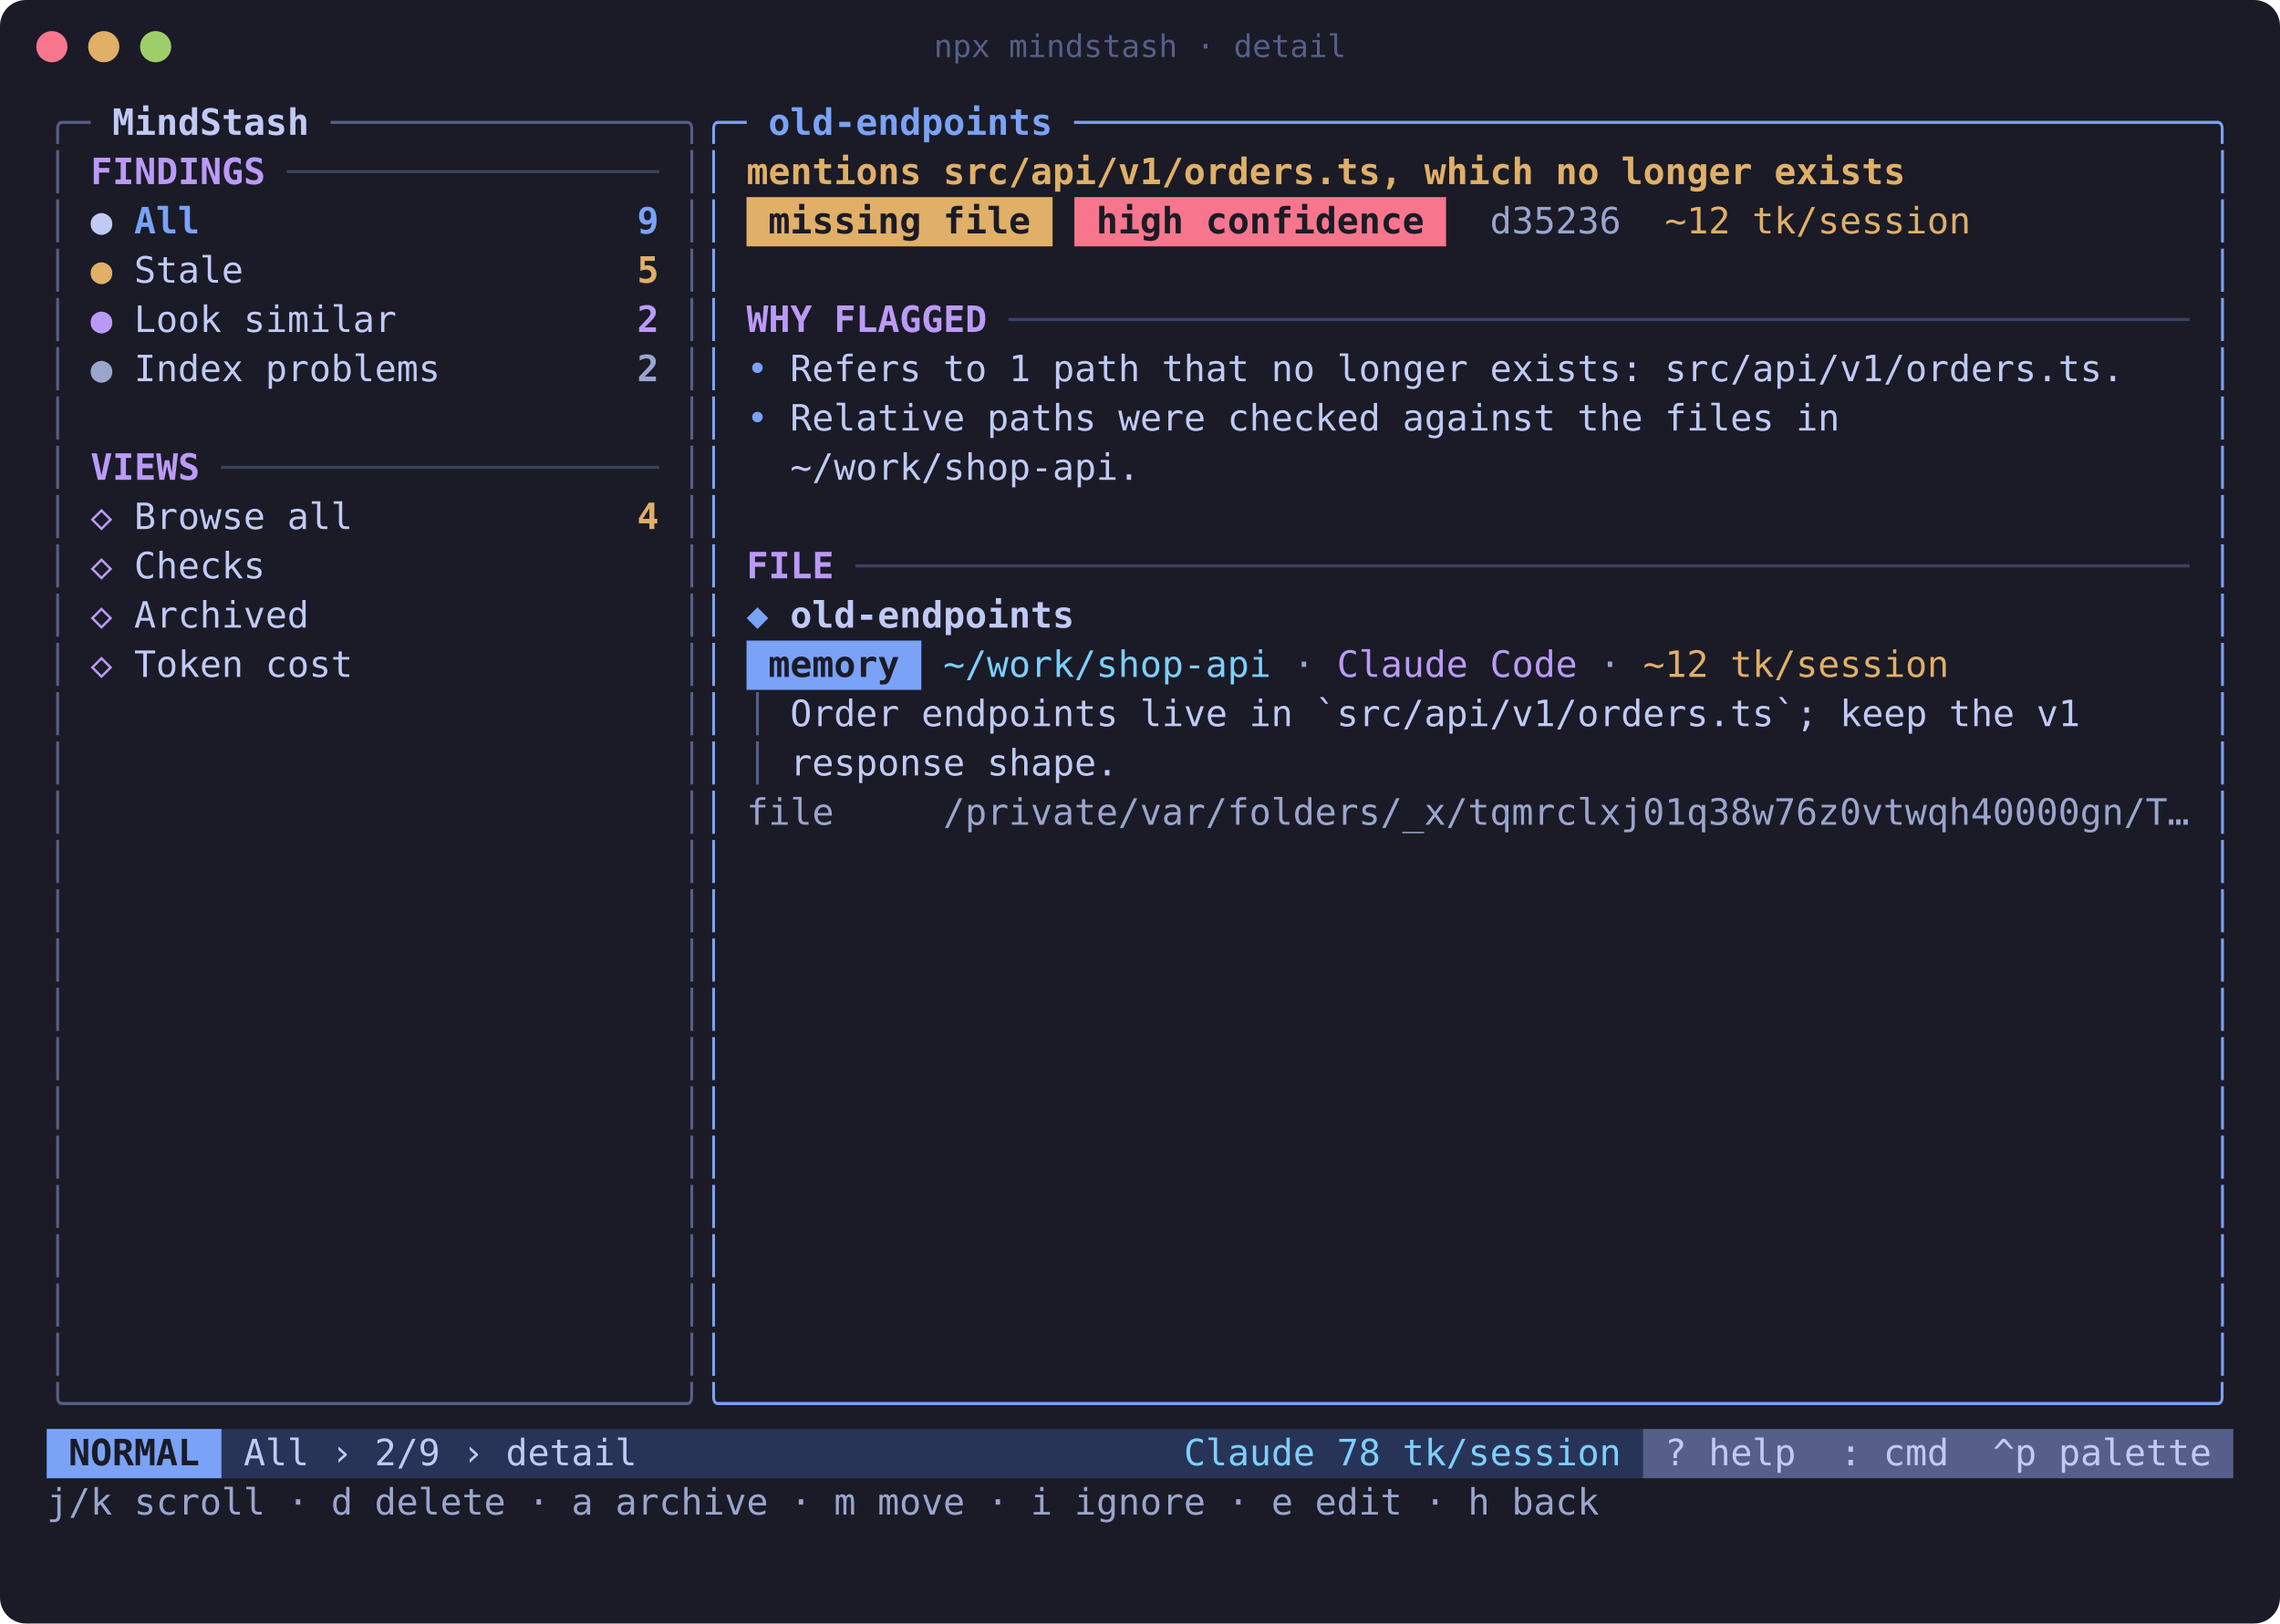
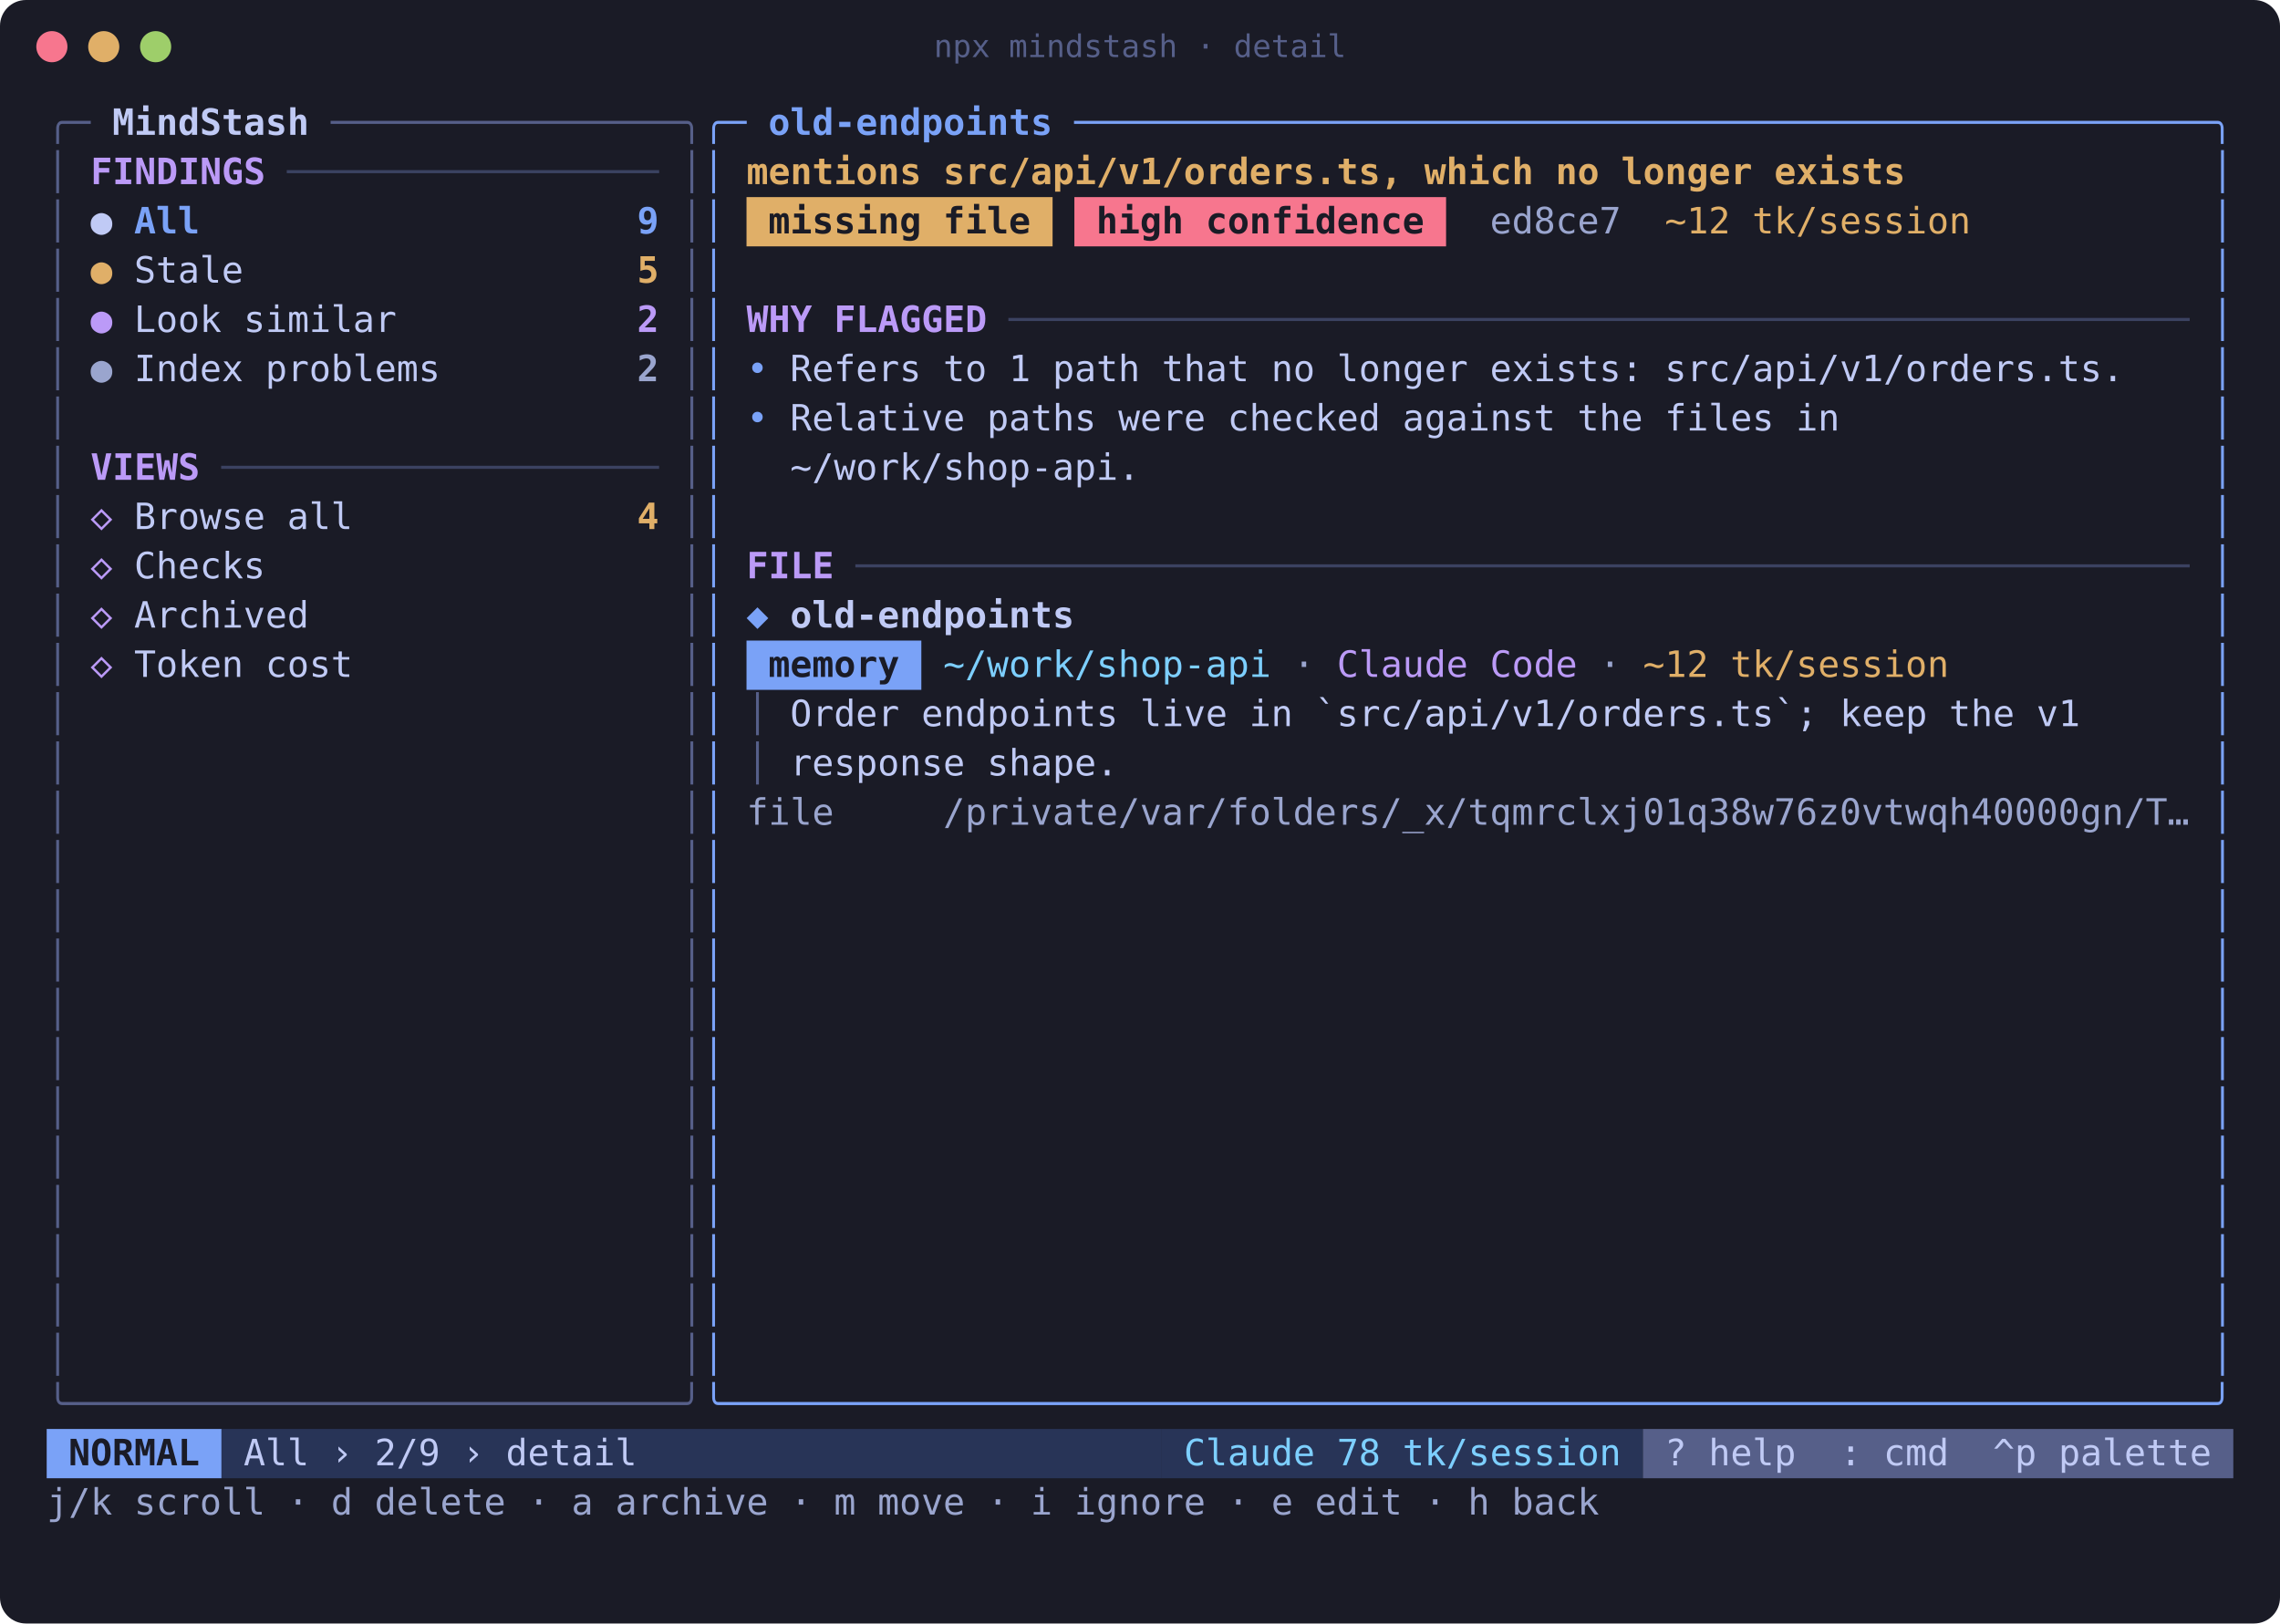
<svg xmlns="http://www.w3.org/2000/svg" width="879" height="626" viewBox="0 0 879 626" role="img" aria-label="npx mindstash · detail">
  <rect width="879" height="626" rx="10" fill="#1a1b26" />
  <circle cx="20" cy="18" r="6" fill="#f7768e" />
  <circle cx="40" cy="18" r="6" fill="#e0af68" />
  <circle cx="60" cy="18" r="6" fill="#9ece6a" />
  <text x="439.5" y="22" fill="#565f89" font-size="12" text-anchor="middle" font-family="ui-monospace, SFMono-Regular, Menlo, monospace">npx mindstash · detail</text>
  <g font-family="ui-monospace, SFMono-Regular, Menlo, Consolas, monospace" font-size="14" xml:space="preserve">
    <text x="18.0" y="52" fill="#565f89">╭─</text>
    <text x="43.3" y="52" fill="#c0caf5" font-weight="700">MindStash</text>
    <text x="127.6" y="52" fill="#565f89">────────────────╮</text>
    <text x="270.9" y="52" fill="#7aa2f7">╭─</text>
    <text x="296.2" y="52" fill="#7aa2f7" font-weight="700">old-endpoints</text>
    <text x="414.2" y="52" fill="#7aa2f7">────────────────────────────────────────────────────╮</text>
    <text x="18.0" y="71" fill="#565f89">│</text>
    <text x="34.9" y="71" fill="#bb9af7" font-weight="700">FINDINGS</text>
    <text x="110.7" y="71" fill="#3b4261">─────────────────</text>
    <text x="262.5" y="71" fill="#565f89">│</text>
    <text x="270.9" y="71" fill="#7aa2f7">│</text>
    <text x="287.8" y="71" fill="#e0af68" font-weight="700">mentions</text>
    <text x="363.6" y="71" fill="#e0af68" font-weight="700">src/api/v1/orders.ts,</text>
    <text x="549.1" y="71" fill="#e0af68" font-weight="700">which</text>
    <text x="599.7" y="71" fill="#e0af68" font-weight="700">no</text>
    <text x="625.0" y="71" fill="#e0af68" font-weight="700">longer</text>
    <text x="684.0" y="71" fill="#e0af68" font-weight="700">exists</text>
    <text x="852.6" y="71" fill="#7aa2f7">│</text>
    <text x="18.0" y="90" fill="#565f89">│</text>
    <text x="34.9" y="90" fill="#c0caf5" font-weight="700">●</text>
    <text x="51.7" y="90" fill="#7aa2f7" font-weight="700">All</text>
    <text x="245.6" y="90" fill="#7aa2f7" font-weight="700">9</text>
    <text x="262.5" y="90" fill="#565f89">│</text>
    <text x="270.9" y="90" fill="#7aa2f7">│</text>
    <rect x="287.8" y="76" width="118.0" height="19" fill="#e0af68" />
    <text x="296.2" y="90" fill="#1a1b26" font-weight="700">missing</text>
    <text x="363.6" y="90" fill="#1a1b26" font-weight="700">file</text>
    <rect x="414.2" y="76" width="143.3" height="19" fill="#f7768e" />
    <text x="422.6" y="90" fill="#1a1b26" font-weight="700">high</text>
    <text x="464.8" y="90" fill="#1a1b26" font-weight="700">confidence</text>
-     <text x="574.4" y="90" fill="#9aa5ce">d35236</text>
+     <text x="574.4" y="90" fill="#9aa5ce">ed8ce7</text>
    <text x="641.8" y="90" fill="#e0af68">~12</text>
    <text x="675.5" y="90" fill="#e0af68">tk/session</text>
    <text x="852.6" y="90" fill="#7aa2f7">│</text>
    <text x="18.0" y="109" fill="#565f89">│</text>
    <text x="34.9" y="109" fill="#e0af68">●</text>
    <text x="51.7" y="109" fill="#c0caf5">Stale</text>
    <text x="245.6" y="109" fill="#e0af68" font-weight="700">5</text>
    <text x="262.5" y="109" fill="#565f89">│</text>
    <text x="270.9" y="109" fill="#7aa2f7">│</text>
    <text x="852.6" y="109" fill="#7aa2f7">│</text>
    <text x="18.0" y="128" fill="#565f89">│</text>
    <text x="34.9" y="128" fill="#bb9af7">●</text>
    <text x="51.7" y="128" fill="#c0caf5">Look</text>
    <text x="93.9" y="128" fill="#c0caf5">similar</text>
    <text x="245.6" y="128" fill="#bb9af7" font-weight="700">2</text>
    <text x="262.5" y="128" fill="#565f89">│</text>
    <text x="270.9" y="128" fill="#7aa2f7">│</text>
    <text x="287.8" y="128" fill="#bb9af7" font-weight="700">WHY</text>
    <text x="321.5" y="128" fill="#bb9af7" font-weight="700">FLAGGED</text>
    <text x="388.9" y="128" fill="#3b4261">──────────────────────────────────────────────────────</text>
    <text x="852.6" y="128" fill="#7aa2f7">│</text>
    <text x="18.0" y="147" fill="#565f89">│</text>
    <text x="34.9" y="147" fill="#9aa5ce">●</text>
    <text x="51.7" y="147" fill="#c0caf5">Index</text>
    <text x="102.3" y="147" fill="#c0caf5">problems</text>
    <text x="245.6" y="147" fill="#9aa5ce" font-weight="700">2</text>
    <text x="262.5" y="147" fill="#565f89">│</text>
    <text x="270.9" y="147" fill="#7aa2f7">│</text>
    <text x="287.8" y="147" fill="#7aa2f7">•</text>
    <text x="304.6" y="147" fill="#c0caf5">Refers</text>
    <text x="363.6" y="147" fill="#c0caf5">to</text>
    <text x="388.9" y="147" fill="#c0caf5">1</text>
    <text x="405.8" y="147" fill="#c0caf5">path</text>
    <text x="447.9" y="147" fill="#c0caf5">that</text>
    <text x="490.1" y="147" fill="#c0caf5">no</text>
    <text x="515.4" y="147" fill="#c0caf5">longer</text>
    <text x="574.4" y="147" fill="#c0caf5">exists:</text>
    <text x="641.8" y="147" fill="#c0caf5">src/api/v1/orders.ts.</text>
    <text x="852.6" y="147" fill="#7aa2f7">│</text>
    <text x="18.0" y="166" fill="#565f89">│</text>
    <text x="262.5" y="166" fill="#565f89">│</text>
    <text x="270.9" y="166" fill="#7aa2f7">│</text>
    <text x="287.8" y="166" fill="#7aa2f7">•</text>
    <text x="304.6" y="166" fill="#c0caf5">Relative</text>
    <text x="380.5" y="166" fill="#c0caf5">paths</text>
    <text x="431.1" y="166" fill="#c0caf5">were</text>
    <text x="473.2" y="166" fill="#c0caf5">checked</text>
    <text x="540.7" y="166" fill="#c0caf5">against</text>
    <text x="608.1" y="166" fill="#c0caf5">the</text>
    <text x="641.8" y="166" fill="#c0caf5">files</text>
    <text x="692.4" y="166" fill="#c0caf5">in</text>
    <text x="852.6" y="166" fill="#7aa2f7">│</text>
    <text x="18.0" y="185" fill="#565f89">│</text>
    <text x="34.9" y="185" fill="#bb9af7" font-weight="700">VIEWS</text>
    <text x="85.4" y="185" fill="#3b4261">────────────────────</text>
    <text x="262.5" y="185" fill="#565f89">│</text>
    <text x="270.9" y="185" fill="#7aa2f7">│</text>
    <text x="304.6" y="185" fill="#c0caf5">~/work/shop-api.</text>
    <text x="852.6" y="185" fill="#7aa2f7">│</text>
    <text x="18.0" y="204" fill="#565f89">│</text>
    <text x="34.9" y="204" fill="#bb9af7">◇</text>
    <text x="51.7" y="204" fill="#c0caf5">Browse</text>
    <text x="110.7" y="204" fill="#c0caf5">all</text>
    <text x="245.6" y="204" fill="#e0af68" font-weight="700">4</text>
    <text x="262.5" y="204" fill="#565f89">│</text>
    <text x="270.9" y="204" fill="#7aa2f7">│</text>
    <text x="852.6" y="204" fill="#7aa2f7">│</text>
    <text x="18.0" y="223" fill="#565f89">│</text>
    <text x="34.9" y="223" fill="#bb9af7">◇</text>
    <text x="51.7" y="223" fill="#c0caf5">Checks</text>
    <text x="262.5" y="223" fill="#565f89">│</text>
    <text x="270.9" y="223" fill="#7aa2f7">│</text>
    <text x="287.8" y="223" fill="#bb9af7" font-weight="700">FILE</text>
    <text x="329.9" y="223" fill="#3b4261">─────────────────────────────────────────────────────────────</text>
    <text x="852.6" y="223" fill="#7aa2f7">│</text>
    <text x="18.0" y="242" fill="#565f89">│</text>
    <text x="34.9" y="242" fill="#bb9af7">◇</text>
    <text x="51.7" y="242" fill="#c0caf5">Archived</text>
    <text x="262.5" y="242" fill="#565f89">│</text>
    <text x="270.9" y="242" fill="#7aa2f7">│</text>
    <text x="287.8" y="242" fill="#7aa2f7">◆</text>
    <text x="304.6" y="242" fill="#c0caf5" font-weight="700">old-endpoints</text>
    <text x="852.6" y="242" fill="#7aa2f7">│</text>
    <text x="18.0" y="261" fill="#565f89">│</text>
    <text x="34.9" y="261" fill="#bb9af7">◇</text>
    <text x="51.7" y="261" fill="#c0caf5">Token</text>
    <text x="102.3" y="261" fill="#c0caf5">cost</text>
    <text x="262.5" y="261" fill="#565f89">│</text>
    <text x="270.9" y="261" fill="#7aa2f7">│</text>
    <rect x="287.8" y="247" width="67.4" height="19" fill="#7aa2f7" />
    <text x="296.2" y="261" fill="#1a1b26" font-weight="700">memory</text>
    <text x="363.6" y="261" fill="#7dcfff">~/work/shop-api</text>
    <text x="498.5" y="261" fill="#9aa5ce">·</text>
    <text x="515.4" y="261" fill="#bb9af7">Claude</text>
    <text x="574.4" y="261" fill="#bb9af7">Code</text>
    <text x="616.5" y="261" fill="#9aa5ce">·</text>
    <text x="633.4" y="261" fill="#e0af68">~12</text>
    <text x="667.1" y="261" fill="#e0af68">tk/session</text>
    <text x="852.6" y="261" fill="#7aa2f7">│</text>
    <text x="18.0" y="280" fill="#565f89">│</text>
    <text x="262.5" y="280" fill="#565f89">│</text>
    <text x="270.9" y="280" fill="#7aa2f7">│</text>
    <text x="287.8" y="280" fill="#565f89">│</text>
    <text x="304.6" y="280" fill="#c0caf5">Order</text>
    <text x="355.2" y="280" fill="#c0caf5">endpoints</text>
    <text x="439.5" y="280" fill="#c0caf5">live</text>
    <text x="481.6" y="280" fill="#c0caf5">in</text>
    <text x="506.9" y="280" fill="#c0caf5">`src/api/v1/orders.ts`;</text>
    <text x="709.3" y="280" fill="#c0caf5">keep</text>
    <text x="751.4" y="280" fill="#c0caf5">the</text>
    <text x="785.1" y="280" fill="#c0caf5">v1</text>
    <text x="852.6" y="280" fill="#7aa2f7">│</text>
    <text x="18.0" y="299" fill="#565f89">│</text>
    <text x="262.5" y="299" fill="#565f89">│</text>
    <text x="270.9" y="299" fill="#7aa2f7">│</text>
    <text x="287.8" y="299" fill="#565f89">│</text>
    <text x="304.6" y="299" fill="#c0caf5">response</text>
    <text x="380.5" y="299" fill="#c0caf5">shape.</text>
    <text x="852.6" y="299" fill="#7aa2f7">│</text>
    <text x="18.0" y="318" fill="#565f89">│</text>
    <text x="262.5" y="318" fill="#565f89">│</text>
    <text x="270.9" y="318" fill="#7aa2f7">│</text>
    <text x="287.8" y="318" fill="#9aa5ce">file</text>
    <text x="363.6" y="318" fill="#9aa5ce">/private/var/folders/_x/tqmrclxj01q38w76z0vtwqh40000gn/T…</text>
    <text x="852.6" y="318" fill="#7aa2f7">│</text>
    <text x="18.0" y="337" fill="#565f89">│</text>
    <text x="262.5" y="337" fill="#565f89">│</text>
    <text x="270.9" y="337" fill="#7aa2f7">│</text>
    <text x="852.6" y="337" fill="#7aa2f7">│</text>
    <text x="18.0" y="356" fill="#565f89">│</text>
    <text x="262.5" y="356" fill="#565f89">│</text>
    <text x="270.9" y="356" fill="#7aa2f7">│</text>
    <text x="852.6" y="356" fill="#7aa2f7">│</text>
    <text x="18.0" y="375" fill="#565f89">│</text>
    <text x="262.5" y="375" fill="#565f89">│</text>
    <text x="270.9" y="375" fill="#7aa2f7">│</text>
    <text x="852.6" y="375" fill="#7aa2f7">│</text>
    <text x="18.0" y="394" fill="#565f89">│</text>
    <text x="262.5" y="394" fill="#565f89">│</text>
    <text x="270.9" y="394" fill="#7aa2f7">│</text>
    <text x="852.6" y="394" fill="#7aa2f7">│</text>
    <text x="18.0" y="413" fill="#565f89">│</text>
    <text x="262.5" y="413" fill="#565f89">│</text>
    <text x="270.9" y="413" fill="#7aa2f7">│</text>
    <text x="852.6" y="413" fill="#7aa2f7">│</text>
    <text x="18.0" y="432" fill="#565f89">│</text>
    <text x="262.5" y="432" fill="#565f89">│</text>
    <text x="270.9" y="432" fill="#7aa2f7">│</text>
    <text x="852.6" y="432" fill="#7aa2f7">│</text>
    <text x="18.0" y="451" fill="#565f89">│</text>
    <text x="262.5" y="451" fill="#565f89">│</text>
    <text x="270.9" y="451" fill="#7aa2f7">│</text>
    <text x="852.6" y="451" fill="#7aa2f7">│</text>
    <text x="18.0" y="470" fill="#565f89">│</text>
    <text x="262.5" y="470" fill="#565f89">│</text>
    <text x="270.9" y="470" fill="#7aa2f7">│</text>
    <text x="852.6" y="470" fill="#7aa2f7">│</text>
    <text x="18.0" y="489" fill="#565f89">│</text>
    <text x="262.5" y="489" fill="#565f89">│</text>
    <text x="270.9" y="489" fill="#7aa2f7">│</text>
    <text x="852.6" y="489" fill="#7aa2f7">│</text>
    <text x="18.0" y="508" fill="#565f89">│</text>
    <text x="262.5" y="508" fill="#565f89">│</text>
    <text x="270.9" y="508" fill="#7aa2f7">│</text>
    <text x="852.6" y="508" fill="#7aa2f7">│</text>
    <text x="18.0" y="527" fill="#565f89">│</text>
    <text x="262.5" y="527" fill="#565f89">│</text>
    <text x="270.9" y="527" fill="#7aa2f7">│</text>
    <text x="852.6" y="527" fill="#7aa2f7">│</text>
    <text x="18.0" y="546" fill="#565f89">╰────────────────────────────╯</text>
    <text x="270.9" y="546" fill="#7aa2f7">╰────────────────────────────────────────────────────────────────────╯</text>
    <rect x="18.0" y="551" width="67.4" height="19" fill="#7aa2f7" />
    <text x="26.4" y="565" fill="#1a1b26" font-weight="700">NORMAL</text>
    <rect x="85.4" y="551" width="362.5" height="19" fill="#283457" />
    <text x="93.9" y="565" fill="#c0caf5">All</text>
    <text x="127.6" y="565" fill="#c0caf5">›</text>
    <text x="144.4" y="565" fill="#c0caf5">2/9</text>
    <text x="178.2" y="565" fill="#c0caf5">›</text>
    <text x="195.0" y="565" fill="#c0caf5">detail</text>
    <rect x="447.9" y="551" width="185.5" height="19" fill="#283457" />
    <text x="456.4" y="565" fill="#7dcfff">Claude</text>
    <text x="515.4" y="565" fill="#7dcfff">78</text>
    <text x="540.7" y="565" fill="#7dcfff">tk/session</text>
    <rect x="633.4" y="551" width="227.6" height="19" fill="#565f89" />
    <text x="641.8" y="565" fill="#c0caf5">?</text>
    <text x="658.7" y="565" fill="#c0caf5">help</text>
    <text x="709.3" y="565" fill="#c0caf5">:</text>
    <text x="726.1" y="565" fill="#c0caf5">cmd</text>
    <text x="768.3" y="565" fill="#c0caf5">^p</text>
    <text x="793.6" y="565" fill="#c0caf5">palette</text>
    <text x="18.0" y="584" fill="#9aa5ce">j/k</text>
    <text x="51.7" y="584" fill="#9aa5ce">scroll</text>
    <text x="110.7" y="584" fill="#9aa5ce">·</text>
    <text x="127.6" y="584" fill="#9aa5ce">d</text>
    <text x="144.4" y="584" fill="#9aa5ce">delete</text>
    <text x="203.5" y="584" fill="#9aa5ce">·</text>
    <text x="220.3" y="584" fill="#9aa5ce">a</text>
    <text x="237.2" y="584" fill="#9aa5ce">archive</text>
    <text x="304.6" y="584" fill="#9aa5ce">·</text>
    <text x="321.5" y="584" fill="#9aa5ce">m</text>
    <text x="338.3" y="584" fill="#9aa5ce">move</text>
    <text x="380.5" y="584" fill="#9aa5ce">·</text>
    <text x="397.3" y="584" fill="#9aa5ce">i</text>
    <text x="414.2" y="584" fill="#9aa5ce">ignore</text>
    <text x="473.2" y="584" fill="#9aa5ce">·</text>
    <text x="490.1" y="584" fill="#9aa5ce">e</text>
    <text x="506.9" y="584" fill="#9aa5ce">edit</text>
    <text x="549.1" y="584" fill="#9aa5ce">·</text>
    <text x="565.9" y="584" fill="#9aa5ce">h</text>
    <text x="582.8" y="584" fill="#9aa5ce">back</text>
  </g>
</svg>
